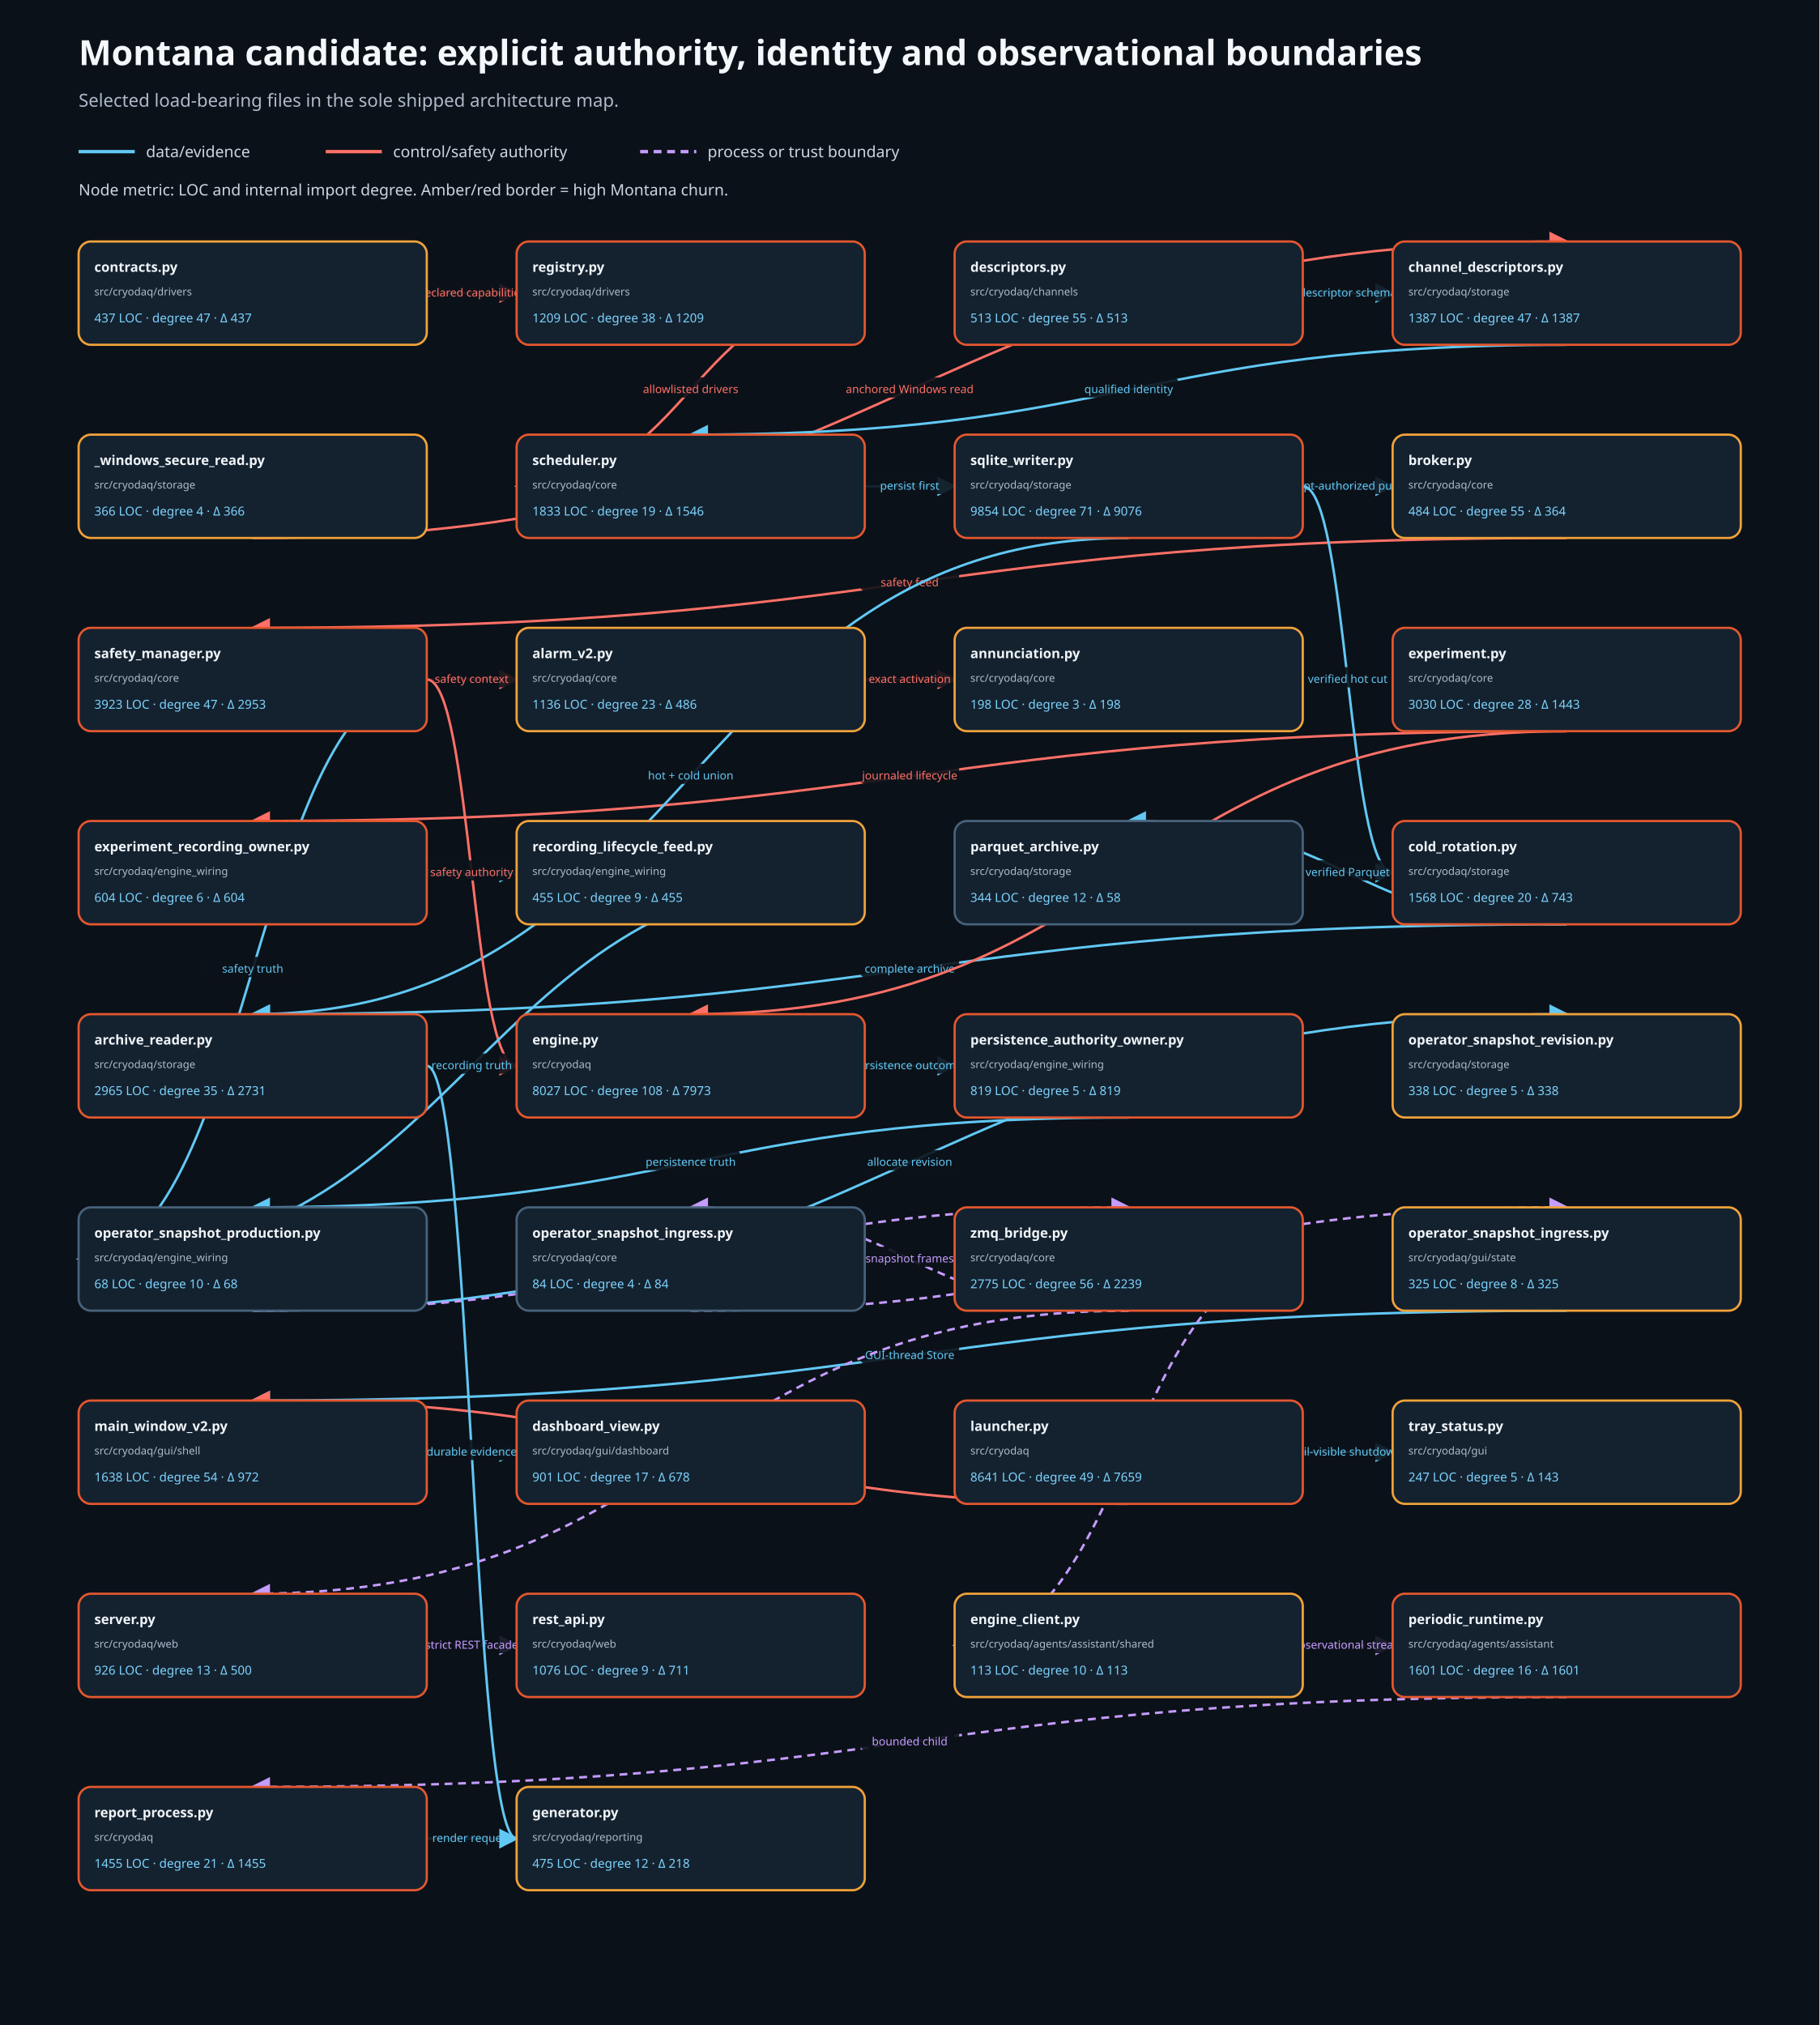
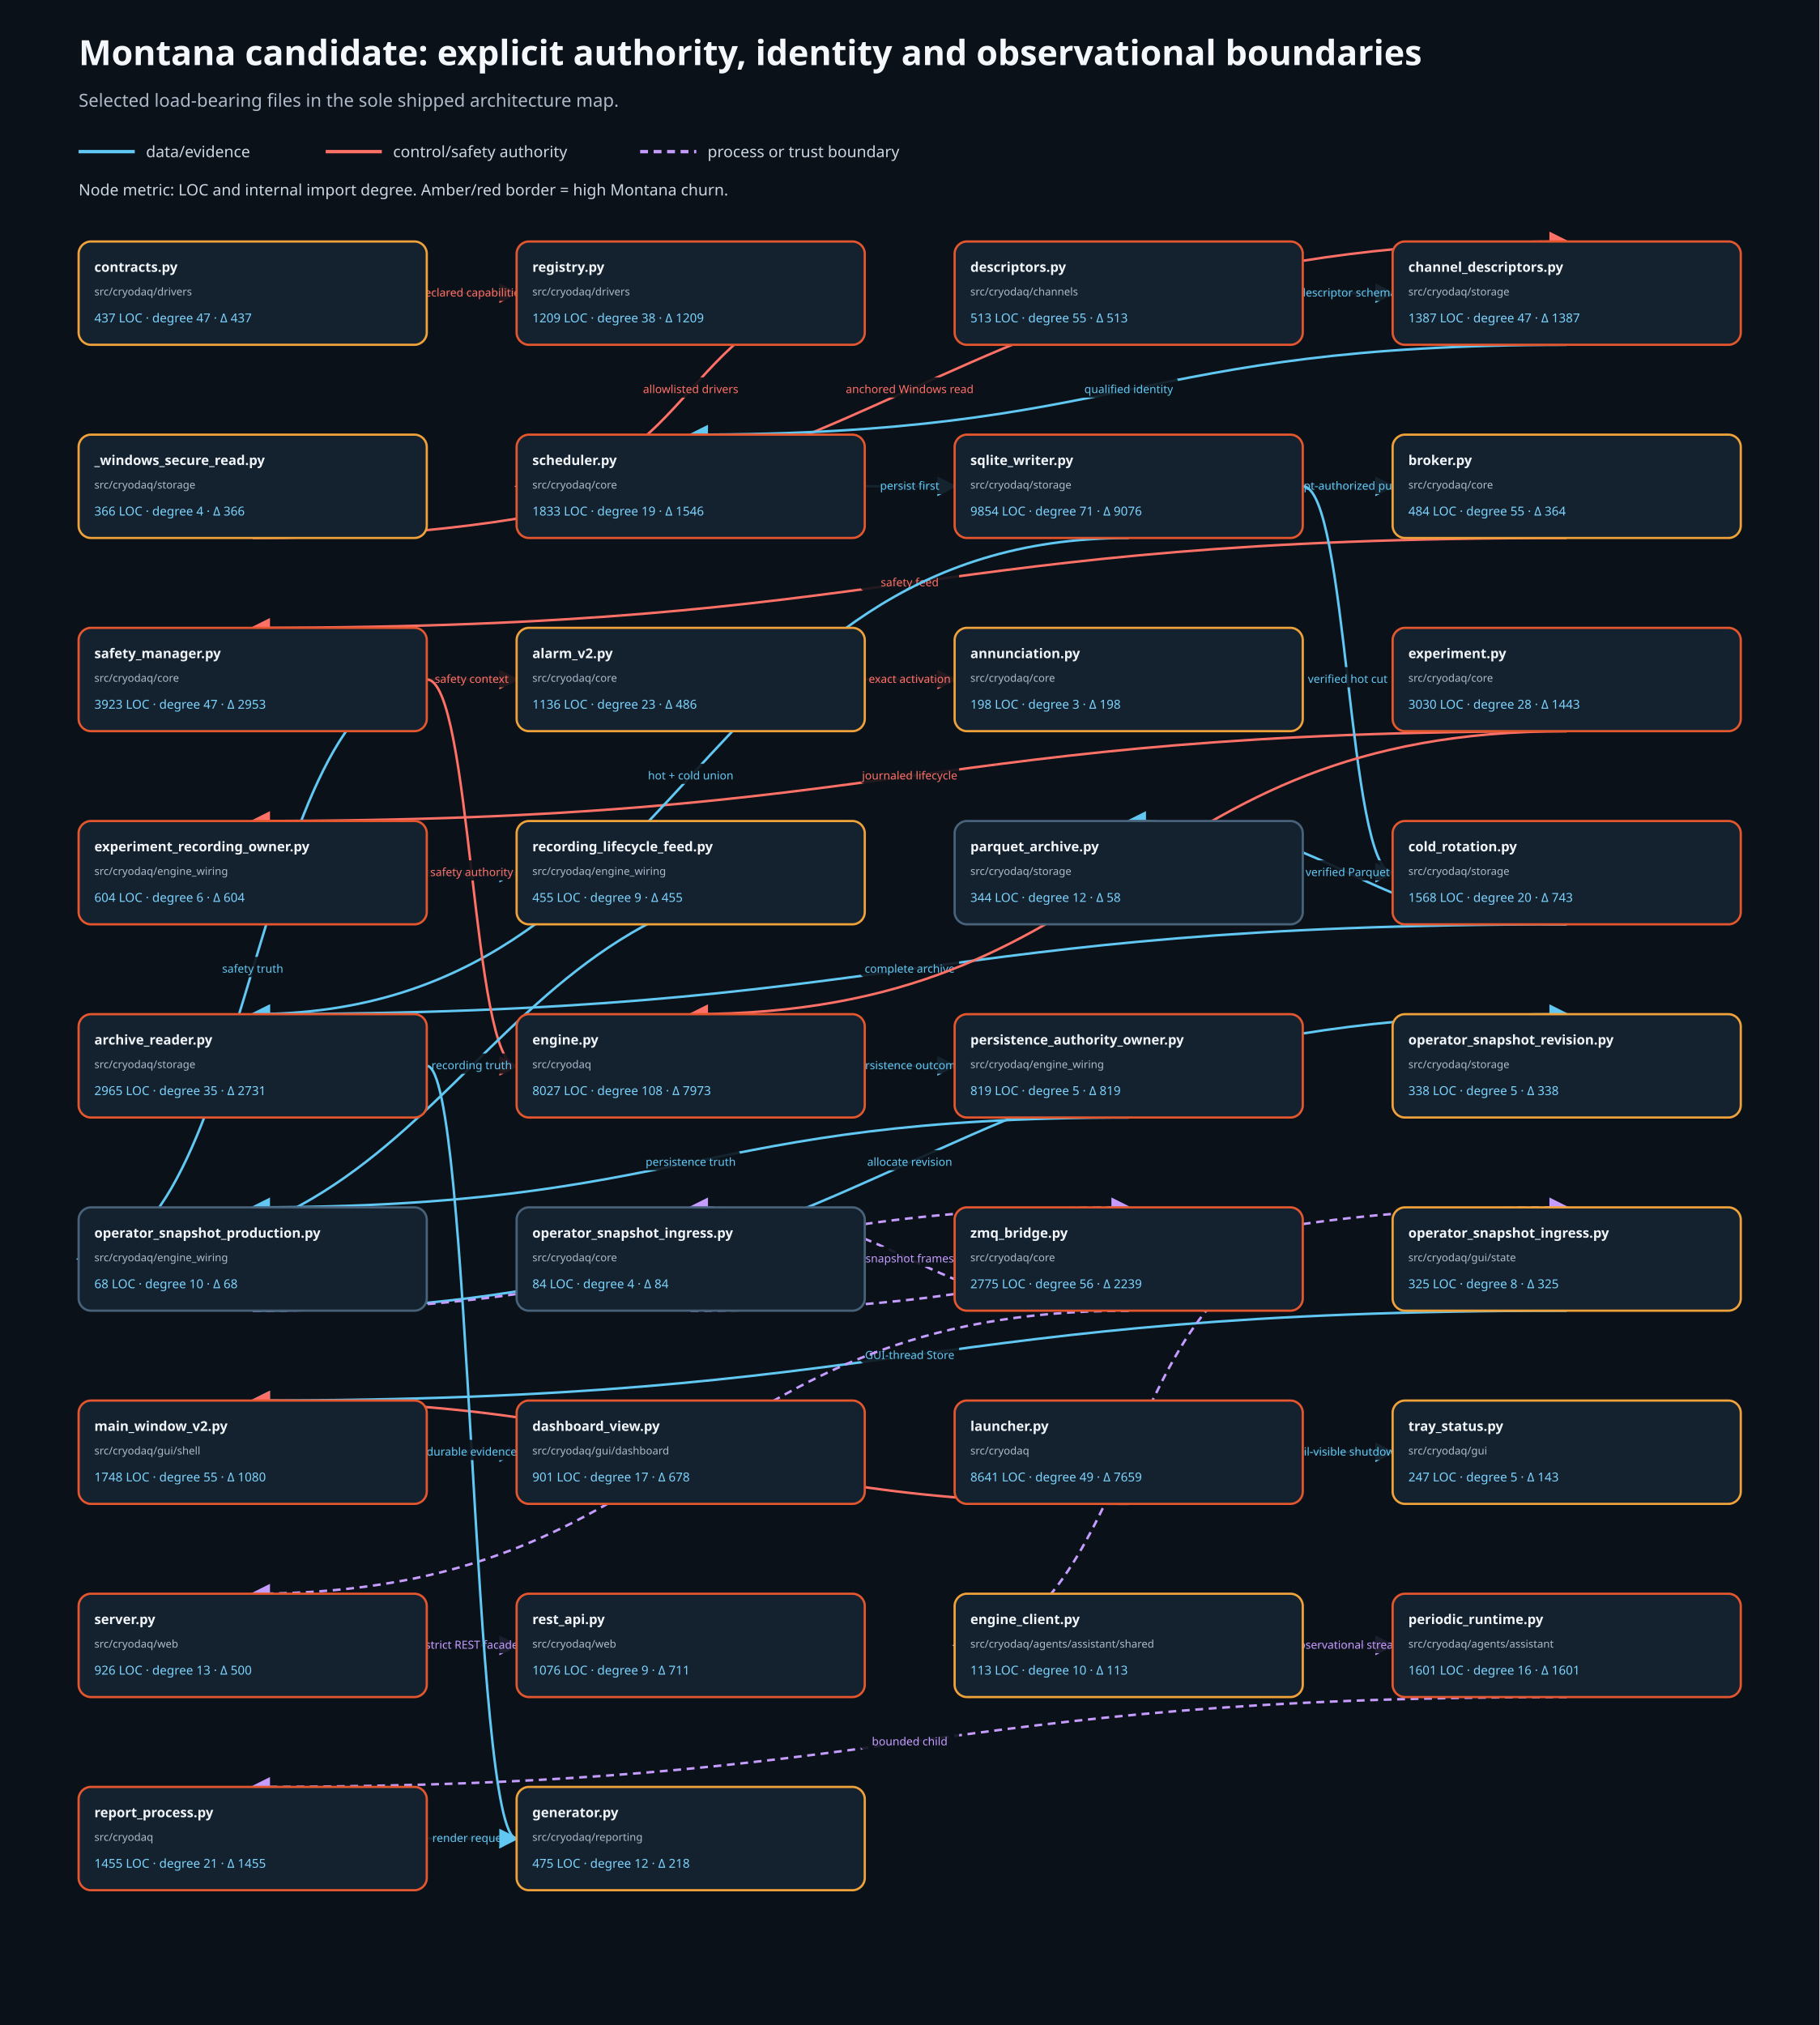
<svg xmlns="http://www.w3.org/2000/svg" role="img" aria-labelledby="title desc" viewBox="0 0 1620 1803" width="1620" height="1803">
  <defs>
    <marker id="dataArrow" markerWidth="8" markerHeight="8" refX="7" refY="4" orient="auto">
      <path d="M0,0 L8,4 L0,8 Z" fill="#61c8f4" />
    </marker>
    <marker id="controlArrow" markerWidth="8" markerHeight="8" refX="7" refY="4" orient="auto">
      <path d="M0,0 L8,4 L0,8 Z" fill="#ff7067" />
    </marker>
    <marker id="boundaryArrow" markerWidth="8" markerHeight="8" refX="7" refY="4" orient="auto">
      <path d="M0,0 L8,4 L0,8 Z" fill="#c59cff" />
    </marker>
  </defs>
  <rect width="100%" height="100%" fill="#0b1118" />
  <text x="70" y="58" fill="#f4f7fb" font-family="Segoe UI, sans-serif" font-size="31" font-weight="700">Montana candidate: explicit authority, identity and observational boundaries</text>
  <text x="70" y="95" fill="#aebaca" font-family="Segoe UI, sans-serif" font-size="16">Selected load-bearing files in the sole shipped architecture map.</text>
  <g aria-label="Legend" font-family="Segoe UI, sans-serif" font-size="14">
    <line x1="70" y1="135" x2="120" y2="135" stroke="#61c8f4" stroke-width="3" />
    <text x="130" y="140" fill="#cbd5e1">data/evidence</text>
    <line x1="290" y1="135" x2="340" y2="135" stroke="#ff7067" stroke-width="3" />
    <text x="350" y="140" fill="#cbd5e1">control/safety authority</text>
    <line x1="570" y1="135" x2="620" y2="135" stroke="#c59cff" stroke-width="3" stroke-dasharray="7 5" />
    <text x="630" y="140" fill="#cbd5e1">process or trust boundary</text>
    <text x="70" y="174" fill="#cbd5e1">Node metric: LOC and internal import degree. Amber/red border = high Montana churn.</text>
  </g>
  <g class="architecture-edges" fill="none">
    <path d="M380,261.0 C420.0,261.0 420.0,261.0 460,261.0" stroke="#ff7067" stroke-width="2.2" marker-end="url(#controlArrow)" />
    <rect x="376.0" y="250.0" width="88" height="18" rx="4" fill="#0b1118" opacity=".9" />
    <text x="420.0" y="264.0" text-anchor="middle" fill="#ff7067" font-family="Segoe UI, sans-serif" font-size="10">declared capabilities</text>
    <path d="M770,261.0 C615.0,261.0 615.0,433.0 460,433.0" stroke="#ff7067" stroke-width="2.2" marker-end="url(#controlArrow)" />
    <rect x="571.0" y="336.0" width="88" height="18" rx="4" fill="#0b1118" opacity=".9" />
    <text x="615.0" y="350.0" text-anchor="middle" fill="#ff7067" font-family="Segoe UI, sans-serif" font-size="10">allowlisted drivers</text>
    <path d="M1160,261.0 C1200.0,261.0 1200.0,261.0 1240,261.0" stroke="#61c8f4" stroke-width="2.2" marker-end="url(#dataArrow)" />
    <rect x="1156.0" y="250.0" width="88" height="18" rx="4" fill="#0b1118" opacity=".9" />
    <text x="1200.0" y="264.0" text-anchor="middle" fill="#61c8f4" font-family="Segoe UI, sans-serif" font-size="10">descriptor schema</text>
    <path d="M225.0,479 C810.0,479 810.0,215 1395.0,215" stroke="#ff7067" stroke-width="2.2" marker-end="url(#controlArrow)" />
    <rect x="766.0" y="336.0" width="88" height="18" rx="4" fill="#0b1118" opacity=".9" />
    <text x="810.0" y="350.0" text-anchor="middle" fill="#ff7067" font-family="Segoe UI, sans-serif" font-size="10">anchored Windows read</text>
    <path d="M1395.0,307 C1005.0,307 1005.0,387 615.0,387" stroke="#61c8f4" stroke-width="2.2" marker-end="url(#dataArrow)" />
    <rect x="961.0" y="336.0" width="88" height="18" rx="4" fill="#0b1118" opacity=".9" />
    <text x="1005.0" y="350.0" text-anchor="middle" fill="#61c8f4" font-family="Segoe UI, sans-serif" font-size="10">qualified identity</text>
    <path d="M770,433.0 C810.0,433.0 810.0,433.0 850,433.0" stroke="#61c8f4" stroke-width="2.2" marker-end="url(#dataArrow)" />
    <rect x="766.0" y="422.0" width="88" height="18" rx="4" fill="#0b1118" opacity=".9" />
    <text x="810.0" y="436.0" text-anchor="middle" fill="#61c8f4" font-family="Segoe UI, sans-serif" font-size="10">persist first</text>
    <path d="M1160,433.0 C1200.0,433.0 1200.0,433.0 1240,433.0" stroke="#61c8f4" stroke-width="2.2" marker-end="url(#dataArrow)" />
    <rect x="1156.0" y="422.0" width="88" height="18" rx="4" fill="#0b1118" opacity=".9" />
    <text x="1200.0" y="436.0" text-anchor="middle" fill="#61c8f4" font-family="Segoe UI, sans-serif" font-size="10">receipt-authorized publish</text>
    <path d="M1395.0,479 C810.0,479 810.0,559 225.0,559" stroke="#ff7067" stroke-width="2.2" marker-end="url(#controlArrow)" />
    <rect x="766.0" y="508.0" width="88" height="18" rx="4" fill="#0b1118" opacity=".9" />
    <text x="810.0" y="522.0" text-anchor="middle" fill="#ff7067" font-family="Segoe UI, sans-serif" font-size="10">safety feed</text>
    <path d="M380,605.0 C420.0,605.0 420.0,605.0 460,605.0" stroke="#ff7067" stroke-width="2.2" marker-end="url(#controlArrow)" />
    <rect x="376.0" y="594.0" width="88" height="18" rx="4" fill="#0b1118" opacity=".9" />
    <text x="420.0" y="608.0" text-anchor="middle" fill="#ff7067" font-family="Segoe UI, sans-serif" font-size="10">safety context</text>
    <path d="M770,605.0 C810.0,605.0 810.0,605.0 850,605.0" stroke="#ff7067" stroke-width="2.2" marker-end="url(#controlArrow)" />
    <rect x="766.0" y="594.0" width="88" height="18" rx="4" fill="#0b1118" opacity=".9" />
    <text x="810.0" y="608.0" text-anchor="middle" fill="#ff7067" font-family="Segoe UI, sans-serif" font-size="10">exact activation</text>
    <path d="M1395.0,651 C810.0,651 810.0,731 225.0,731" stroke="#ff7067" stroke-width="2.2" marker-end="url(#controlArrow)" />
    <rect x="766.0" y="680.0" width="88" height="18" rx="4" fill="#0b1118" opacity=".9" />
    <text x="810.0" y="694.0" text-anchor="middle" fill="#ff7067" font-family="Segoe UI, sans-serif" font-size="10">journaled lifecycle</text>
    <path d="M380,777.0 C420.0,777.0 420.0,777.0 460,777.0" stroke="#61c8f4" stroke-width="2.2" marker-end="url(#dataArrow)" />
    <rect x="376.0" y="766.0" width="88" height="18" rx="4" fill="#0b1118" opacity=".9" />
    <text x="420.0" y="780.0" text-anchor="middle" fill="#61c8f4" font-family="Segoe UI, sans-serif" font-size="10">recording outcome</text>
    <path d="M1160,433.0 C1200.0,433.0 1200.0,777.0 1240,777.0" stroke="#61c8f4" stroke-width="2.2" marker-end="url(#dataArrow)" />
    <rect x="1156.0" y="594.0" width="88" height="18" rx="4" fill="#0b1118" opacity=".9" />
    <text x="1200.0" y="608.0" text-anchor="middle" fill="#61c8f4" font-family="Segoe UI, sans-serif" font-size="10">verified hot cut</text>
    <path d="M1395.0,823 C1200.0,823 1200.0,731 1005.0,731" stroke="#61c8f4" stroke-width="2.2" marker-end="url(#dataArrow)" />
    <rect x="1156.0" y="766.0" width="88" height="18" rx="4" fill="#0b1118" opacity=".9" />
    <text x="1200.0" y="780.0" text-anchor="middle" fill="#61c8f4" font-family="Segoe UI, sans-serif" font-size="10">verified Parquet</text>
    <path d="M1395.0,823 C810.0,823 810.0,903 225.0,903" stroke="#61c8f4" stroke-width="2.2" marker-end="url(#dataArrow)" />
    <rect x="766.0" y="852.0" width="88" height="18" rx="4" fill="#0b1118" opacity=".9" />
    <text x="810.0" y="866.0" text-anchor="middle" fill="#61c8f4" font-family="Segoe UI, sans-serif" font-size="10">complete archive</text>
    <path d="M1005.0,479 C615.0,479 615.0,903 225.0,903" stroke="#61c8f4" stroke-width="2.2" marker-end="url(#dataArrow)" />
    <rect x="571.0" y="680.0" width="88" height="18" rx="4" fill="#0b1118" opacity=".9" />
    <text x="615.0" y="694.0" text-anchor="middle" fill="#61c8f4" font-family="Segoe UI, sans-serif" font-size="10">hot + cold union</text>
    <path d="M380,605.0 C420.0,605.0 420.0,949.0 460,949.0" stroke="#ff7067" stroke-width="2.2" marker-end="url(#controlArrow)" />
    <rect x="376.0" y="766.0" width="88" height="18" rx="4" fill="#0b1118" opacity=".9" />
    <text x="420.0" y="780.0" text-anchor="middle" fill="#ff7067" font-family="Segoe UI, sans-serif" font-size="10">safety authority</text>
    <path d="M1395.0,651 C1005.0,651 1005.0,903 615.0,903" stroke="#ff7067" stroke-width="2.2" marker-end="url(#controlArrow)" />
    <rect x="961.0" y="766.0" width="88" height="18" rx="4" fill="#0b1118" opacity=".9" />
    <text x="1005.0" y="780.0" text-anchor="middle" fill="#ff7067" font-family="Segoe UI, sans-serif" font-size="10">experiment commands</text>
    <path d="M770,949.0 C810.0,949.0 810.0,949.0 850,949.0" stroke="#61c8f4" stroke-width="2.2" marker-end="url(#dataArrow)" />
    <rect x="766.0" y="938.0" width="88" height="18" rx="4" fill="#0b1118" opacity=".9" />
    <text x="810.0" y="952.0" text-anchor="middle" fill="#61c8f4" font-family="Segoe UI, sans-serif" font-size="10">persistence outcomes</text>
    <path d="M770,777.0 C420.0,777.0 420.0,1121.0 70,1121.0" stroke="#61c8f4" stroke-width="2.2" marker-end="url(#dataArrow)" />
    <rect x="376.0" y="938.0" width="88" height="18" rx="4" fill="#0b1118" opacity=".9" />
    <text x="420.0" y="952.0" text-anchor="middle" fill="#61c8f4" font-family="Segoe UI, sans-serif" font-size="10">recording truth</text>
    <path d="M1005.0,995 C615.0,995 615.0,1075 225.0,1075" stroke="#61c8f4" stroke-width="2.2" marker-end="url(#dataArrow)" />
    <rect x="571.0" y="1024.0" width="88" height="18" rx="4" fill="#0b1118" opacity=".9" />
    <text x="615.0" y="1038.0" text-anchor="middle" fill="#61c8f4" font-family="Segoe UI, sans-serif" font-size="10">persistence truth</text>
    <path d="M380,605.0 C225.0,605.0 225.0,1121.0 70,1121.0" stroke="#61c8f4" stroke-width="2.2" marker-end="url(#dataArrow)" />
    <rect x="181.0" y="852.0" width="88" height="18" rx="4" fill="#0b1118" opacity=".9" />
    <text x="225.0" y="866.0" text-anchor="middle" fill="#61c8f4" font-family="Segoe UI, sans-serif" font-size="10">safety truth</text>
    <path d="M225.0,1167 C810.0,1167 810.0,903 1395.0,903" stroke="#61c8f4" stroke-width="2.2" marker-end="url(#dataArrow)" />
    <rect x="766.0" y="1024.0" width="88" height="18" rx="4" fill="#0b1118" opacity=".9" />
    <text x="810.0" y="1038.0" text-anchor="middle" fill="#61c8f4" font-family="Segoe UI, sans-serif" font-size="10">allocate revision</text>
    <path d="M225.0,1167 C615.0,1167 615.0,1075 1005.0,1075" stroke="#c59cff" stroke-width="2.2" marker-end="url(#boundaryArrow)" stroke-dasharray="7 5" />
    <rect x="571.0" y="1110.0" width="88" height="18" rx="4" fill="#0b1118" opacity=".9" />
    <text x="615.0" y="1124.0" text-anchor="middle" fill="#c59cff" font-family="Segoe UI, sans-serif" font-size="10">revisioned PUB</text>
    <path d="M1005.0,1167 C810.0,1167 810.0,1075 615.0,1075" stroke="#c59cff" stroke-width="2.2" marker-end="url(#boundaryArrow)" stroke-dasharray="7 5" />
    <rect x="766.0" y="1110.0" width="88" height="18" rx="4" fill="#0b1118" opacity=".9" />
    <text x="810.0" y="1124.0" text-anchor="middle" fill="#c59cff" font-family="Segoe UI, sans-serif" font-size="10">snapshot frames</text>
    <path d="M615.0,1167 C1005.0,1167 1005.0,1075 1395.0,1075" stroke="#c59cff" stroke-width="2.2" marker-end="url(#boundaryArrow)" stroke-dasharray="7 5" />
    <rect x="961.0" y="1110.0" width="88" height="18" rx="4" fill="#0b1118" opacity=".9" />
    <text x="1005.0" y="1124.0" text-anchor="middle" fill="#c59cff" font-family="Segoe UI, sans-serif" font-size="10">bounded queue</text>
    <path d="M1395.0,1167 C810.0,1167 810.0,1247 225.0,1247" stroke="#61c8f4" stroke-width="2.2" marker-end="url(#dataArrow)" />
    <rect x="766.0" y="1196.0" width="88" height="18" rx="4" fill="#0b1118" opacity=".9" />
    <text x="810.0" y="1210.0" text-anchor="middle" fill="#61c8f4" font-family="Segoe UI, sans-serif" font-size="10">GUI-thread Store</text>
    <path d="M380,1293.0 C420.0,1293.0 420.0,1293.0 460,1293.0" stroke="#61c8f4" stroke-width="2.2" marker-end="url(#dataArrow)" />
    <rect x="376.0" y="1282.0" width="88" height="18" rx="4" fill="#0b1118" opacity=".9" />
    <text x="420.0" y="1296.0" text-anchor="middle" fill="#61c8f4" font-family="Segoe UI, sans-serif" font-size="10">panoramic truth</text>
    <path d="M1005.0,1339 C615.0,1339 615.0,1247 225.0,1247" stroke="#ff7067" stroke-width="2.2" marker-end="url(#controlArrow)" />
    <rect x="571.0" y="1282.0" width="88" height="18" rx="4" fill="#0b1118" opacity=".9" />
    <text x="615.0" y="1296.0" text-anchor="middle" fill="#ff7067" font-family="Segoe UI, sans-serif" font-size="10">owns GUI lifecycle</text>
    <path d="M1160,1293.0 C1200.0,1293.0 1200.0,1293.0 1240,1293.0" stroke="#61c8f4" stroke-width="2.2" marker-end="url(#dataArrow)" />
    <rect x="1156.0" y="1282.0" width="88" height="18" rx="4" fill="#0b1118" opacity=".9" />
    <text x="1200.0" y="1296.0" text-anchor="middle" fill="#61c8f4" font-family="Segoe UI, sans-serif" font-size="10">fail-visible shutdown</text>
    <path d="M1005.0,1167 C615.0,1167 615.0,1419 225.0,1419" stroke="#c59cff" stroke-width="2.2" marker-end="url(#boundaryArrow)" stroke-dasharray="7 5" />
    <rect x="571.0" y="1282.0" width="88" height="18" rx="4" fill="#0b1118" opacity=".9" />
    <text x="615.0" y="1296.0" text-anchor="middle" fill="#c59cff" font-family="Segoe UI, sans-serif" font-size="10">monitoring transport</text>
    <path d="M380,1465.0 C420.0,1465.0 420.0,1465.0 460,1465.0" stroke="#c59cff" stroke-width="2.2" marker-end="url(#boundaryArrow)" stroke-dasharray="7 5" />
    <rect x="376.0" y="1454.0" width="88" height="18" rx="4" fill="#0b1118" opacity=".9" />
    <text x="420.0" y="1468.0" text-anchor="middle" fill="#c59cff" font-family="Segoe UI, sans-serif" font-size="10">strict REST facade</text>
    <path d="M1160,1121.0 C1005.0,1121.0 1005.0,1465.0 850,1465.0" stroke="#c59cff" stroke-width="2.2" marker-end="url(#boundaryArrow)" stroke-dasharray="7 5" />
    <rect x="961.0" y="1282.0" width="88" height="18" rx="4" fill="#0b1118" opacity=".9" />
    <text x="1005.0" y="1296.0" text-anchor="middle" fill="#c59cff" font-family="Segoe UI, sans-serif" font-size="10">allowlisted query</text>
    <path d="M1160,1465.0 C1200.0,1465.0 1200.0,1465.0 1240,1465.0" stroke="#c59cff" stroke-width="2.2" marker-end="url(#boundaryArrow)" stroke-dasharray="7 5" />
    <rect x="1156.0" y="1454.0" width="88" height="18" rx="4" fill="#0b1118" opacity=".9" />
    <text x="1200.0" y="1468.0" text-anchor="middle" fill="#c59cff" font-family="Segoe UI, sans-serif" font-size="10">observational stream</text>
    <path d="M1395.0,1511 C810.0,1511 810.0,1591 225.0,1591" stroke="#c59cff" stroke-width="2.2" marker-end="url(#boundaryArrow)" stroke-dasharray="7 5" />
    <rect x="766.0" y="1540.0" width="88" height="18" rx="4" fill="#0b1118" opacity=".9" />
    <text x="810.0" y="1554.0" text-anchor="middle" fill="#c59cff" font-family="Segoe UI, sans-serif" font-size="10">bounded child</text>
    <path d="M380,1637.0 C420.0,1637.0 420.0,1637.0 460,1637.0" stroke="#61c8f4" stroke-width="2.2" marker-end="url(#dataArrow)" />
    <rect x="376.0" y="1626.0" width="88" height="18" rx="4" fill="#0b1118" opacity=".9" />
    <text x="420.0" y="1640.0" text-anchor="middle" fill="#61c8f4" font-family="Segoe UI, sans-serif" font-size="10">render request</text>
    <path d="M380,949.0 C420.0,949.0 420.0,1637.0 460,1637.0" stroke="#61c8f4" stroke-width="2.2" marker-end="url(#dataArrow)" />
    <rect x="376.0" y="1282.0" width="88" height="18" rx="4" fill="#0b1118" opacity=".9" />
    <text x="420.0" y="1296.0" text-anchor="middle" fill="#61c8f4" font-family="Segoe UI, sans-serif" font-size="10">durable evidence</text>
  </g>
  <g class="important-files" font-family="Segoe UI, sans-serif">
    <g class="file-node" data-path="src/cryodaq/drivers/contracts.py" data-kind="blob" role="group" aria-label="src/cryodaq/drivers/contracts.py | 437 LOC | internal degree 47 | churn 437">
      <rect x="70" y="215" width="310" height="92" rx="11" fill="#142230" stroke="#f0a23a" stroke-width="2" />
      <text x="84" y="242" fill="#f1f5f9" font-size="12" font-weight="700">contracts.py</text>
      <text x="84" y="263" fill="#aebaca" font-size="9.5">src/cryodaq/drivers</text>
      <text x="84" y="287" fill="#7dd3fc" font-size="11">437 LOC · degree 47 · Δ 437</text>
    </g>
    <g class="file-node" data-path="src/cryodaq/drivers/registry.py" data-kind="blob" role="group" aria-label="src/cryodaq/drivers/registry.py | 1209 LOC | internal degree 38 | churn 1209">
      <rect x="460" y="215" width="310" height="92" rx="11" fill="#142230" stroke="#e4572e" stroke-width="2" />
      <text x="474" y="242" fill="#f1f5f9" font-size="12" font-weight="700">registry.py</text>
      <text x="474" y="263" fill="#aebaca" font-size="9.5">src/cryodaq/drivers</text>
      <text x="474" y="287" fill="#7dd3fc" font-size="11">1209 LOC · degree 38 · Δ 1209</text>
    </g>
    <g class="file-node" data-path="src/cryodaq/channels/descriptors.py" data-kind="blob" role="group" aria-label="src/cryodaq/channels/descriptors.py | 513 LOC | internal degree 55 | churn 513">
      <rect x="850" y="215" width="310" height="92" rx="11" fill="#142230" stroke="#e4572e" stroke-width="2" />
      <text x="864" y="242" fill="#f1f5f9" font-size="12" font-weight="700">descriptors.py</text>
      <text x="864" y="263" fill="#aebaca" font-size="9.5">src/cryodaq/channels</text>
      <text x="864" y="287" fill="#7dd3fc" font-size="11">513 LOC · degree 55 · Δ 513</text>
    </g>
    <g class="file-node" data-path="src/cryodaq/storage/channel_descriptors.py" data-kind="blob" role="group" aria-label="src/cryodaq/storage/channel_descriptors.py | 1387 LOC | internal degree 47 | churn 1387">
      <rect x="1240" y="215" width="310" height="92" rx="11" fill="#142230" stroke="#e4572e" stroke-width="2" />
      <text x="1254" y="242" fill="#f1f5f9" font-size="12" font-weight="700">channel_descriptors.py</text>
      <text x="1254" y="263" fill="#aebaca" font-size="9.5">src/cryodaq/storage</text>
      <text x="1254" y="287" fill="#7dd3fc" font-size="11">1387 LOC · degree 47 · Δ 1387</text>
    </g>
    <g class="file-node" data-path="src/cryodaq/storage/_windows_secure_read.py" data-kind="blob" role="group" aria-label="src/cryodaq/storage/_windows_secure_read.py | 366 LOC | internal degree 4 | churn 366">
      <rect x="70" y="387" width="310" height="92" rx="11" fill="#142230" stroke="#f0a23a" stroke-width="2" />
      <text x="84" y="414" fill="#f1f5f9" font-size="12" font-weight="700">_windows_secure_read.py</text>
      <text x="84" y="435" fill="#aebaca" font-size="9.5">src/cryodaq/storage</text>
      <text x="84" y="459" fill="#7dd3fc" font-size="11">366 LOC · degree 4 · Δ 366</text>
    </g>
    <g class="file-node" data-path="src/cryodaq/core/scheduler.py" data-kind="blob" role="group" aria-label="src/cryodaq/core/scheduler.py | 1833 LOC | internal degree 19 | churn 1546">
      <rect x="460" y="387" width="310" height="92" rx="11" fill="#142230" stroke="#e4572e" stroke-width="2" />
      <text x="474" y="414" fill="#f1f5f9" font-size="12" font-weight="700">scheduler.py</text>
      <text x="474" y="435" fill="#aebaca" font-size="9.5">src/cryodaq/core</text>
      <text x="474" y="459" fill="#7dd3fc" font-size="11">1833 LOC · degree 19 · Δ 1546</text>
    </g>
    <g class="file-node" data-path="src/cryodaq/storage/sqlite_writer.py" data-kind="blob" role="group" aria-label="src/cryodaq/storage/sqlite_writer.py | 9854 LOC | internal degree 71 | churn 9076">
      <rect x="850" y="387" width="310" height="92" rx="11" fill="#142230" stroke="#e4572e" stroke-width="2" />
      <text x="864" y="414" fill="#f1f5f9" font-size="12" font-weight="700">sqlite_writer.py</text>
      <text x="864" y="435" fill="#aebaca" font-size="9.5">src/cryodaq/storage</text>
      <text x="864" y="459" fill="#7dd3fc" font-size="11">9854 LOC · degree 71 · Δ 9076</text>
    </g>
    <g class="file-node" data-path="src/cryodaq/core/broker.py" data-kind="blob" role="group" aria-label="src/cryodaq/core/broker.py | 484 LOC | internal degree 55 | churn 364">
      <rect x="1240" y="387" width="310" height="92" rx="11" fill="#142230" stroke="#f0a23a" stroke-width="2" />
      <text x="1254" y="414" fill="#f1f5f9" font-size="12" font-weight="700">broker.py</text>
      <text x="1254" y="435" fill="#aebaca" font-size="9.5">src/cryodaq/core</text>
      <text x="1254" y="459" fill="#7dd3fc" font-size="11">484 LOC · degree 55 · Δ 364</text>
    </g>
    <g class="file-node" data-path="src/cryodaq/core/safety_manager.py" data-kind="blob" role="group" aria-label="src/cryodaq/core/safety_manager.py | 3923 LOC | internal degree 47 | churn 2953">
      <rect x="70" y="559" width="310" height="92" rx="11" fill="#142230" stroke="#e4572e" stroke-width="2" />
      <text x="84" y="586" fill="#f1f5f9" font-size="12" font-weight="700">safety_manager.py</text>
      <text x="84" y="607" fill="#aebaca" font-size="9.5">src/cryodaq/core</text>
      <text x="84" y="631" fill="#7dd3fc" font-size="11">3923 LOC · degree 47 · Δ 2953</text>
    </g>
    <g class="file-node" data-path="src/cryodaq/core/alarm_v2.py" data-kind="blob" role="group" aria-label="src/cryodaq/core/alarm_v2.py | 1136 LOC | internal degree 23 | churn 486">
      <rect x="460" y="559" width="310" height="92" rx="11" fill="#142230" stroke="#f0a23a" stroke-width="2" />
      <text x="474" y="586" fill="#f1f5f9" font-size="12" font-weight="700">alarm_v2.py</text>
      <text x="474" y="607" fill="#aebaca" font-size="9.5">src/cryodaq/core</text>
      <text x="474" y="631" fill="#7dd3fc" font-size="11">1136 LOC · degree 23 · Δ 486</text>
    </g>
    <g class="file-node" data-path="src/cryodaq/core/annunciation.py" data-kind="blob" role="group" aria-label="src/cryodaq/core/annunciation.py | 198 LOC | internal degree 3 | churn 198">
      <rect x="850" y="559" width="310" height="92" rx="11" fill="#142230" stroke="#f0a23a" stroke-width="2" />
      <text x="864" y="586" fill="#f1f5f9" font-size="12" font-weight="700">annunciation.py</text>
      <text x="864" y="607" fill="#aebaca" font-size="9.5">src/cryodaq/core</text>
      <text x="864" y="631" fill="#7dd3fc" font-size="11">198 LOC · degree 3 · Δ 198</text>
    </g>
    <g class="file-node" data-path="src/cryodaq/core/experiment.py" data-kind="blob" role="group" aria-label="src/cryodaq/core/experiment.py | 3030 LOC | internal degree 28 | churn 1443">
      <rect x="1240" y="559" width="310" height="92" rx="11" fill="#142230" stroke="#e4572e" stroke-width="2" />
      <text x="1254" y="586" fill="#f1f5f9" font-size="12" font-weight="700">experiment.py</text>
      <text x="1254" y="607" fill="#aebaca" font-size="9.5">src/cryodaq/core</text>
      <text x="1254" y="631" fill="#7dd3fc" font-size="11">3030 LOC · degree 28 · Δ 1443</text>
    </g>
    <g class="file-node" data-path="src/cryodaq/engine_wiring/experiment_recording_owner.py" data-kind="blob" role="group" aria-label="src/cryodaq/engine_wiring/experiment_recording_owner.py | 604 LOC | internal degree 6 | churn 604">
      <rect x="70" y="731" width="310" height="92" rx="11" fill="#142230" stroke="#e4572e" stroke-width="2" />
      <text x="84" y="758" fill="#f1f5f9" font-size="12" font-weight="700">experiment_recording_owner.py</text>
      <text x="84" y="779" fill="#aebaca" font-size="9.5">src/cryodaq/engine_wiring</text>
      <text x="84" y="803" fill="#7dd3fc" font-size="11">604 LOC · degree 6 · Δ 604</text>
    </g>
    <g class="file-node" data-path="src/cryodaq/engine_wiring/recording_lifecycle_feed.py" data-kind="blob" role="group" aria-label="src/cryodaq/engine_wiring/recording_lifecycle_feed.py | 455 LOC | internal degree 9 | churn 455">
      <rect x="460" y="731" width="310" height="92" rx="11" fill="#142230" stroke="#f0a23a" stroke-width="2" />
      <text x="474" y="758" fill="#f1f5f9" font-size="12" font-weight="700">recording_lifecycle_feed.py</text>
      <text x="474" y="779" fill="#aebaca" font-size="9.5">src/cryodaq/engine_wiring</text>
      <text x="474" y="803" fill="#7dd3fc" font-size="11">455 LOC · degree 9 · Δ 455</text>
    </g>
    <g class="file-node" data-path="src/cryodaq/storage/parquet_archive.py" data-kind="blob" role="group" aria-label="src/cryodaq/storage/parquet_archive.py | 344 LOC | internal degree 12 | churn 58">
      <rect x="850" y="731" width="310" height="92" rx="11" fill="#142230" stroke="#48627a" stroke-width="2" />
      <text x="864" y="758" fill="#f1f5f9" font-size="12" font-weight="700">parquet_archive.py</text>
      <text x="864" y="779" fill="#aebaca" font-size="9.5">src/cryodaq/storage</text>
      <text x="864" y="803" fill="#7dd3fc" font-size="11">344 LOC · degree 12 · Δ 58</text>
    </g>
    <g class="file-node" data-path="src/cryodaq/storage/cold_rotation.py" data-kind="blob" role="group" aria-label="src/cryodaq/storage/cold_rotation.py | 1568 LOC | internal degree 20 | churn 743">
      <rect x="1240" y="731" width="310" height="92" rx="11" fill="#142230" stroke="#e4572e" stroke-width="2" />
      <text x="1254" y="758" fill="#f1f5f9" font-size="12" font-weight="700">cold_rotation.py</text>
      <text x="1254" y="779" fill="#aebaca" font-size="9.5">src/cryodaq/storage</text>
      <text x="1254" y="803" fill="#7dd3fc" font-size="11">1568 LOC · degree 20 · Δ 743</text>
    </g>
    <g class="file-node" data-path="src/cryodaq/storage/archive_reader.py" data-kind="blob" role="group" aria-label="src/cryodaq/storage/archive_reader.py | 2965 LOC | internal degree 35 | churn 2731">
      <rect x="70" y="903" width="310" height="92" rx="11" fill="#142230" stroke="#e4572e" stroke-width="2" />
      <text x="84" y="930" fill="#f1f5f9" font-size="12" font-weight="700">archive_reader.py</text>
      <text x="84" y="951" fill="#aebaca" font-size="9.5">src/cryodaq/storage</text>
      <text x="84" y="975" fill="#7dd3fc" font-size="11">2965 LOC · degree 35 · Δ 2731</text>
    </g>
    <g class="file-node" data-path="src/cryodaq/engine.py" data-kind="blob" role="group" aria-label="src/cryodaq/engine.py | 8027 LOC | internal degree 108 | churn 7973">
      <rect x="460" y="903" width="310" height="92" rx="11" fill="#142230" stroke="#e4572e" stroke-width="2" />
      <text x="474" y="930" fill="#f1f5f9" font-size="12" font-weight="700">engine.py</text>
      <text x="474" y="951" fill="#aebaca" font-size="9.5">src/cryodaq</text>
      <text x="474" y="975" fill="#7dd3fc" font-size="11">8027 LOC · degree 108 · Δ 7973</text>
    </g>
    <g class="file-node" data-path="src/cryodaq/engine_wiring/persistence_authority_owner.py" data-kind="blob" role="group" aria-label="src/cryodaq/engine_wiring/persistence_authority_owner.py | 819 LOC | internal degree 5 | churn 819">
      <rect x="850" y="903" width="310" height="92" rx="11" fill="#142230" stroke="#e4572e" stroke-width="2" />
      <text x="864" y="930" fill="#f1f5f9" font-size="12" font-weight="700">persistence_authority_owner.py</text>
      <text x="864" y="951" fill="#aebaca" font-size="9.5">src/cryodaq/engine_wiring</text>
      <text x="864" y="975" fill="#7dd3fc" font-size="11">819 LOC · degree 5 · Δ 819</text>
    </g>
    <g class="file-node" data-path="src/cryodaq/storage/operator_snapshot_revision.py" data-kind="blob" role="group" aria-label="src/cryodaq/storage/operator_snapshot_revision.py | 338 LOC | internal degree 5 | churn 338">
      <rect x="1240" y="903" width="310" height="92" rx="11" fill="#142230" stroke="#f0a23a" stroke-width="2" />
      <text x="1254" y="930" fill="#f1f5f9" font-size="12" font-weight="700">operator_snapshot_revision.py</text>
      <text x="1254" y="951" fill="#aebaca" font-size="9.5">src/cryodaq/storage</text>
      <text x="1254" y="975" fill="#7dd3fc" font-size="11">338 LOC · degree 5 · Δ 338</text>
    </g>
    <g class="file-node" data-path="src/cryodaq/engine_wiring/operator_snapshot_production.py" data-kind="blob" role="group" aria-label="src/cryodaq/engine_wiring/operator_snapshot_production.py | 68 LOC | internal degree 10 | churn 68">
      <rect x="70" y="1075" width="310" height="92" rx="11" fill="#142230" stroke="#48627a" stroke-width="2" />
      <text x="84" y="1102" fill="#f1f5f9" font-size="12" font-weight="700">operator_snapshot_production.py</text>
      <text x="84" y="1123" fill="#aebaca" font-size="9.5">src/cryodaq/engine_wiring</text>
      <text x="84" y="1147" fill="#7dd3fc" font-size="11">68 LOC · degree 10 · Δ 68</text>
    </g>
    <g class="file-node" data-path="src/cryodaq/core/operator_snapshot_ingress.py" data-kind="blob" role="group" aria-label="src/cryodaq/core/operator_snapshot_ingress.py | 84 LOC | internal degree 4 | churn 84">
      <rect x="460" y="1075" width="310" height="92" rx="11" fill="#142230" stroke="#48627a" stroke-width="2" />
      <text x="474" y="1102" fill="#f1f5f9" font-size="12" font-weight="700">operator_snapshot_ingress.py</text>
      <text x="474" y="1123" fill="#aebaca" font-size="9.5">src/cryodaq/core</text>
      <text x="474" y="1147" fill="#7dd3fc" font-size="11">84 LOC · degree 4 · Δ 84</text>
    </g>
    <g class="file-node" data-path="src/cryodaq/core/zmq_bridge.py" data-kind="blob" role="group" aria-label="src/cryodaq/core/zmq_bridge.py | 2775 LOC | internal degree 56 | churn 2239">
      <rect x="850" y="1075" width="310" height="92" rx="11" fill="#142230" stroke="#e4572e" stroke-width="2" />
      <text x="864" y="1102" fill="#f1f5f9" font-size="12" font-weight="700">zmq_bridge.py</text>
      <text x="864" y="1123" fill="#aebaca" font-size="9.5">src/cryodaq/core</text>
      <text x="864" y="1147" fill="#7dd3fc" font-size="11">2775 LOC · degree 56 · Δ 2239</text>
    </g>
    <g class="file-node" data-path="src/cryodaq/gui/state/operator_snapshot_ingress.py" data-kind="blob" role="group" aria-label="src/cryodaq/gui/state/operator_snapshot_ingress.py | 325 LOC | internal degree 8 | churn 325">
      <rect x="1240" y="1075" width="310" height="92" rx="11" fill="#142230" stroke="#f0a23a" stroke-width="2" />
      <text x="1254" y="1102" fill="#f1f5f9" font-size="12" font-weight="700">operator_snapshot_ingress.py</text>
      <text x="1254" y="1123" fill="#aebaca" font-size="9.5">src/cryodaq/gui/state</text>
      <text x="1254" y="1147" fill="#7dd3fc" font-size="11">325 LOC · degree 8 · Δ 325</text>
    </g>
-     <g class="file-node" data-path="src/cryodaq/gui/shell/main_window_v2.py" data-kind="blob" role="group" aria-label="src/cryodaq/gui/shell/main_window_v2.py | 1638 LOC | internal degree 54 | churn 972">
+     <g class="file-node" data-path="src/cryodaq/gui/shell/main_window_v2.py" data-kind="blob" role="group" aria-label="src/cryodaq/gui/shell/main_window_v2.py | 1748 LOC | internal degree 55 | churn 1080">
      <rect x="70" y="1247" width="310" height="92" rx="11" fill="#142230" stroke="#e4572e" stroke-width="2" />
      <text x="84" y="1274" fill="#f1f5f9" font-size="12" font-weight="700">main_window_v2.py</text>
      <text x="84" y="1295" fill="#aebaca" font-size="9.5">src/cryodaq/gui/shell</text>
-       <text x="84" y="1319" fill="#7dd3fc" font-size="11">1638 LOC · degree 54 · Δ 972</text>
+       <text x="84" y="1319" fill="#7dd3fc" font-size="11">1748 LOC · degree 55 · Δ 1080</text>
    </g>
    <g class="file-node" data-path="src/cryodaq/gui/dashboard/dashboard_view.py" data-kind="blob" role="group" aria-label="src/cryodaq/gui/dashboard/dashboard_view.py | 901 LOC | internal degree 17 | churn 678">
      <rect x="460" y="1247" width="310" height="92" rx="11" fill="#142230" stroke="#e4572e" stroke-width="2" />
      <text x="474" y="1274" fill="#f1f5f9" font-size="12" font-weight="700">dashboard_view.py</text>
      <text x="474" y="1295" fill="#aebaca" font-size="9.5">src/cryodaq/gui/dashboard</text>
      <text x="474" y="1319" fill="#7dd3fc" font-size="11">901 LOC · degree 17 · Δ 678</text>
    </g>
    <g class="file-node" data-path="src/cryodaq/launcher.py" data-kind="blob" role="group" aria-label="src/cryodaq/launcher.py | 8641 LOC | internal degree 49 | churn 7659">
      <rect x="850" y="1247" width="310" height="92" rx="11" fill="#142230" stroke="#e4572e" stroke-width="2" />
      <text x="864" y="1274" fill="#f1f5f9" font-size="12" font-weight="700">launcher.py</text>
      <text x="864" y="1295" fill="#aebaca" font-size="9.5">src/cryodaq</text>
      <text x="864" y="1319" fill="#7dd3fc" font-size="11">8641 LOC · degree 49 · Δ 7659</text>
    </g>
    <g class="file-node" data-path="src/cryodaq/gui/tray_status.py" data-kind="blob" role="group" aria-label="src/cryodaq/gui/tray_status.py | 247 LOC | internal degree 5 | churn 143">
      <rect x="1240" y="1247" width="310" height="92" rx="11" fill="#142230" stroke="#f0a23a" stroke-width="2" />
      <text x="1254" y="1274" fill="#f1f5f9" font-size="12" font-weight="700">tray_status.py</text>
      <text x="1254" y="1295" fill="#aebaca" font-size="9.5">src/cryodaq/gui</text>
      <text x="1254" y="1319" fill="#7dd3fc" font-size="11">247 LOC · degree 5 · Δ 143</text>
    </g>
    <g class="file-node" data-path="src/cryodaq/web/server.py" data-kind="blob" role="group" aria-label="src/cryodaq/web/server.py | 926 LOC | internal degree 13 | churn 500">
      <rect x="70" y="1419" width="310" height="92" rx="11" fill="#142230" stroke="#e4572e" stroke-width="2" />
      <text x="84" y="1446" fill="#f1f5f9" font-size="12" font-weight="700">server.py</text>
      <text x="84" y="1467" fill="#aebaca" font-size="9.5">src/cryodaq/web</text>
      <text x="84" y="1491" fill="#7dd3fc" font-size="11">926 LOC · degree 13 · Δ 500</text>
    </g>
    <g class="file-node" data-path="src/cryodaq/web/rest_api.py" data-kind="blob" role="group" aria-label="src/cryodaq/web/rest_api.py | 1076 LOC | internal degree 9 | churn 711">
      <rect x="460" y="1419" width="310" height="92" rx="11" fill="#142230" stroke="#e4572e" stroke-width="2" />
      <text x="474" y="1446" fill="#f1f5f9" font-size="12" font-weight="700">rest_api.py</text>
      <text x="474" y="1467" fill="#aebaca" font-size="9.5">src/cryodaq/web</text>
      <text x="474" y="1491" fill="#7dd3fc" font-size="11">1076 LOC · degree 9 · Δ 711</text>
    </g>
    <g class="file-node" data-path="src/cryodaq/agents/assistant/shared/engine_client.py" data-kind="blob" role="group" aria-label="src/cryodaq/agents/assistant/shared/engine_client.py | 113 LOC | internal degree 10 | churn 113">
      <rect x="850" y="1419" width="310" height="92" rx="11" fill="#142230" stroke="#f0a23a" stroke-width="2" />
      <text x="864" y="1446" fill="#f1f5f9" font-size="12" font-weight="700">engine_client.py</text>
      <text x="864" y="1467" fill="#aebaca" font-size="9.5">src/cryodaq/agents/assistant/shared</text>
      <text x="864" y="1491" fill="#7dd3fc" font-size="11">113 LOC · degree 10 · Δ 113</text>
    </g>
    <g class="file-node" data-path="src/cryodaq/agents/assistant/periodic_runtime.py" data-kind="blob" role="group" aria-label="src/cryodaq/agents/assistant/periodic_runtime.py | 1601 LOC | internal degree 16 | churn 1601">
      <rect x="1240" y="1419" width="310" height="92" rx="11" fill="#142230" stroke="#e4572e" stroke-width="2" />
      <text x="1254" y="1446" fill="#f1f5f9" font-size="12" font-weight="700">periodic_runtime.py</text>
      <text x="1254" y="1467" fill="#aebaca" font-size="9.5">src/cryodaq/agents/assistant</text>
      <text x="1254" y="1491" fill="#7dd3fc" font-size="11">1601 LOC · degree 16 · Δ 1601</text>
    </g>
    <g class="file-node" data-path="src/cryodaq/report_process.py" data-kind="blob" role="group" aria-label="src/cryodaq/report_process.py | 1455 LOC | internal degree 21 | churn 1455">
      <rect x="70" y="1591" width="310" height="92" rx="11" fill="#142230" stroke="#e4572e" stroke-width="2" />
      <text x="84" y="1618" fill="#f1f5f9" font-size="12" font-weight="700">report_process.py</text>
      <text x="84" y="1639" fill="#aebaca" font-size="9.5">src/cryodaq</text>
      <text x="84" y="1663" fill="#7dd3fc" font-size="11">1455 LOC · degree 21 · Δ 1455</text>
    </g>
    <g class="file-node" data-path="src/cryodaq/reporting/generator.py" data-kind="blob" role="group" aria-label="src/cryodaq/reporting/generator.py | 475 LOC | internal degree 12 | churn 218">
      <rect x="460" y="1591" width="310" height="92" rx="11" fill="#142230" stroke="#f0a23a" stroke-width="2" />
      <text x="474" y="1618" fill="#f1f5f9" font-size="12" font-weight="700">generator.py</text>
      <text x="474" y="1639" fill="#aebaca" font-size="9.5">src/cryodaq/reporting</text>
      <text x="474" y="1663" fill="#7dd3fc" font-size="11">475 LOC · degree 12 · Δ 218</text>
    </g>
  </g>
</svg>
